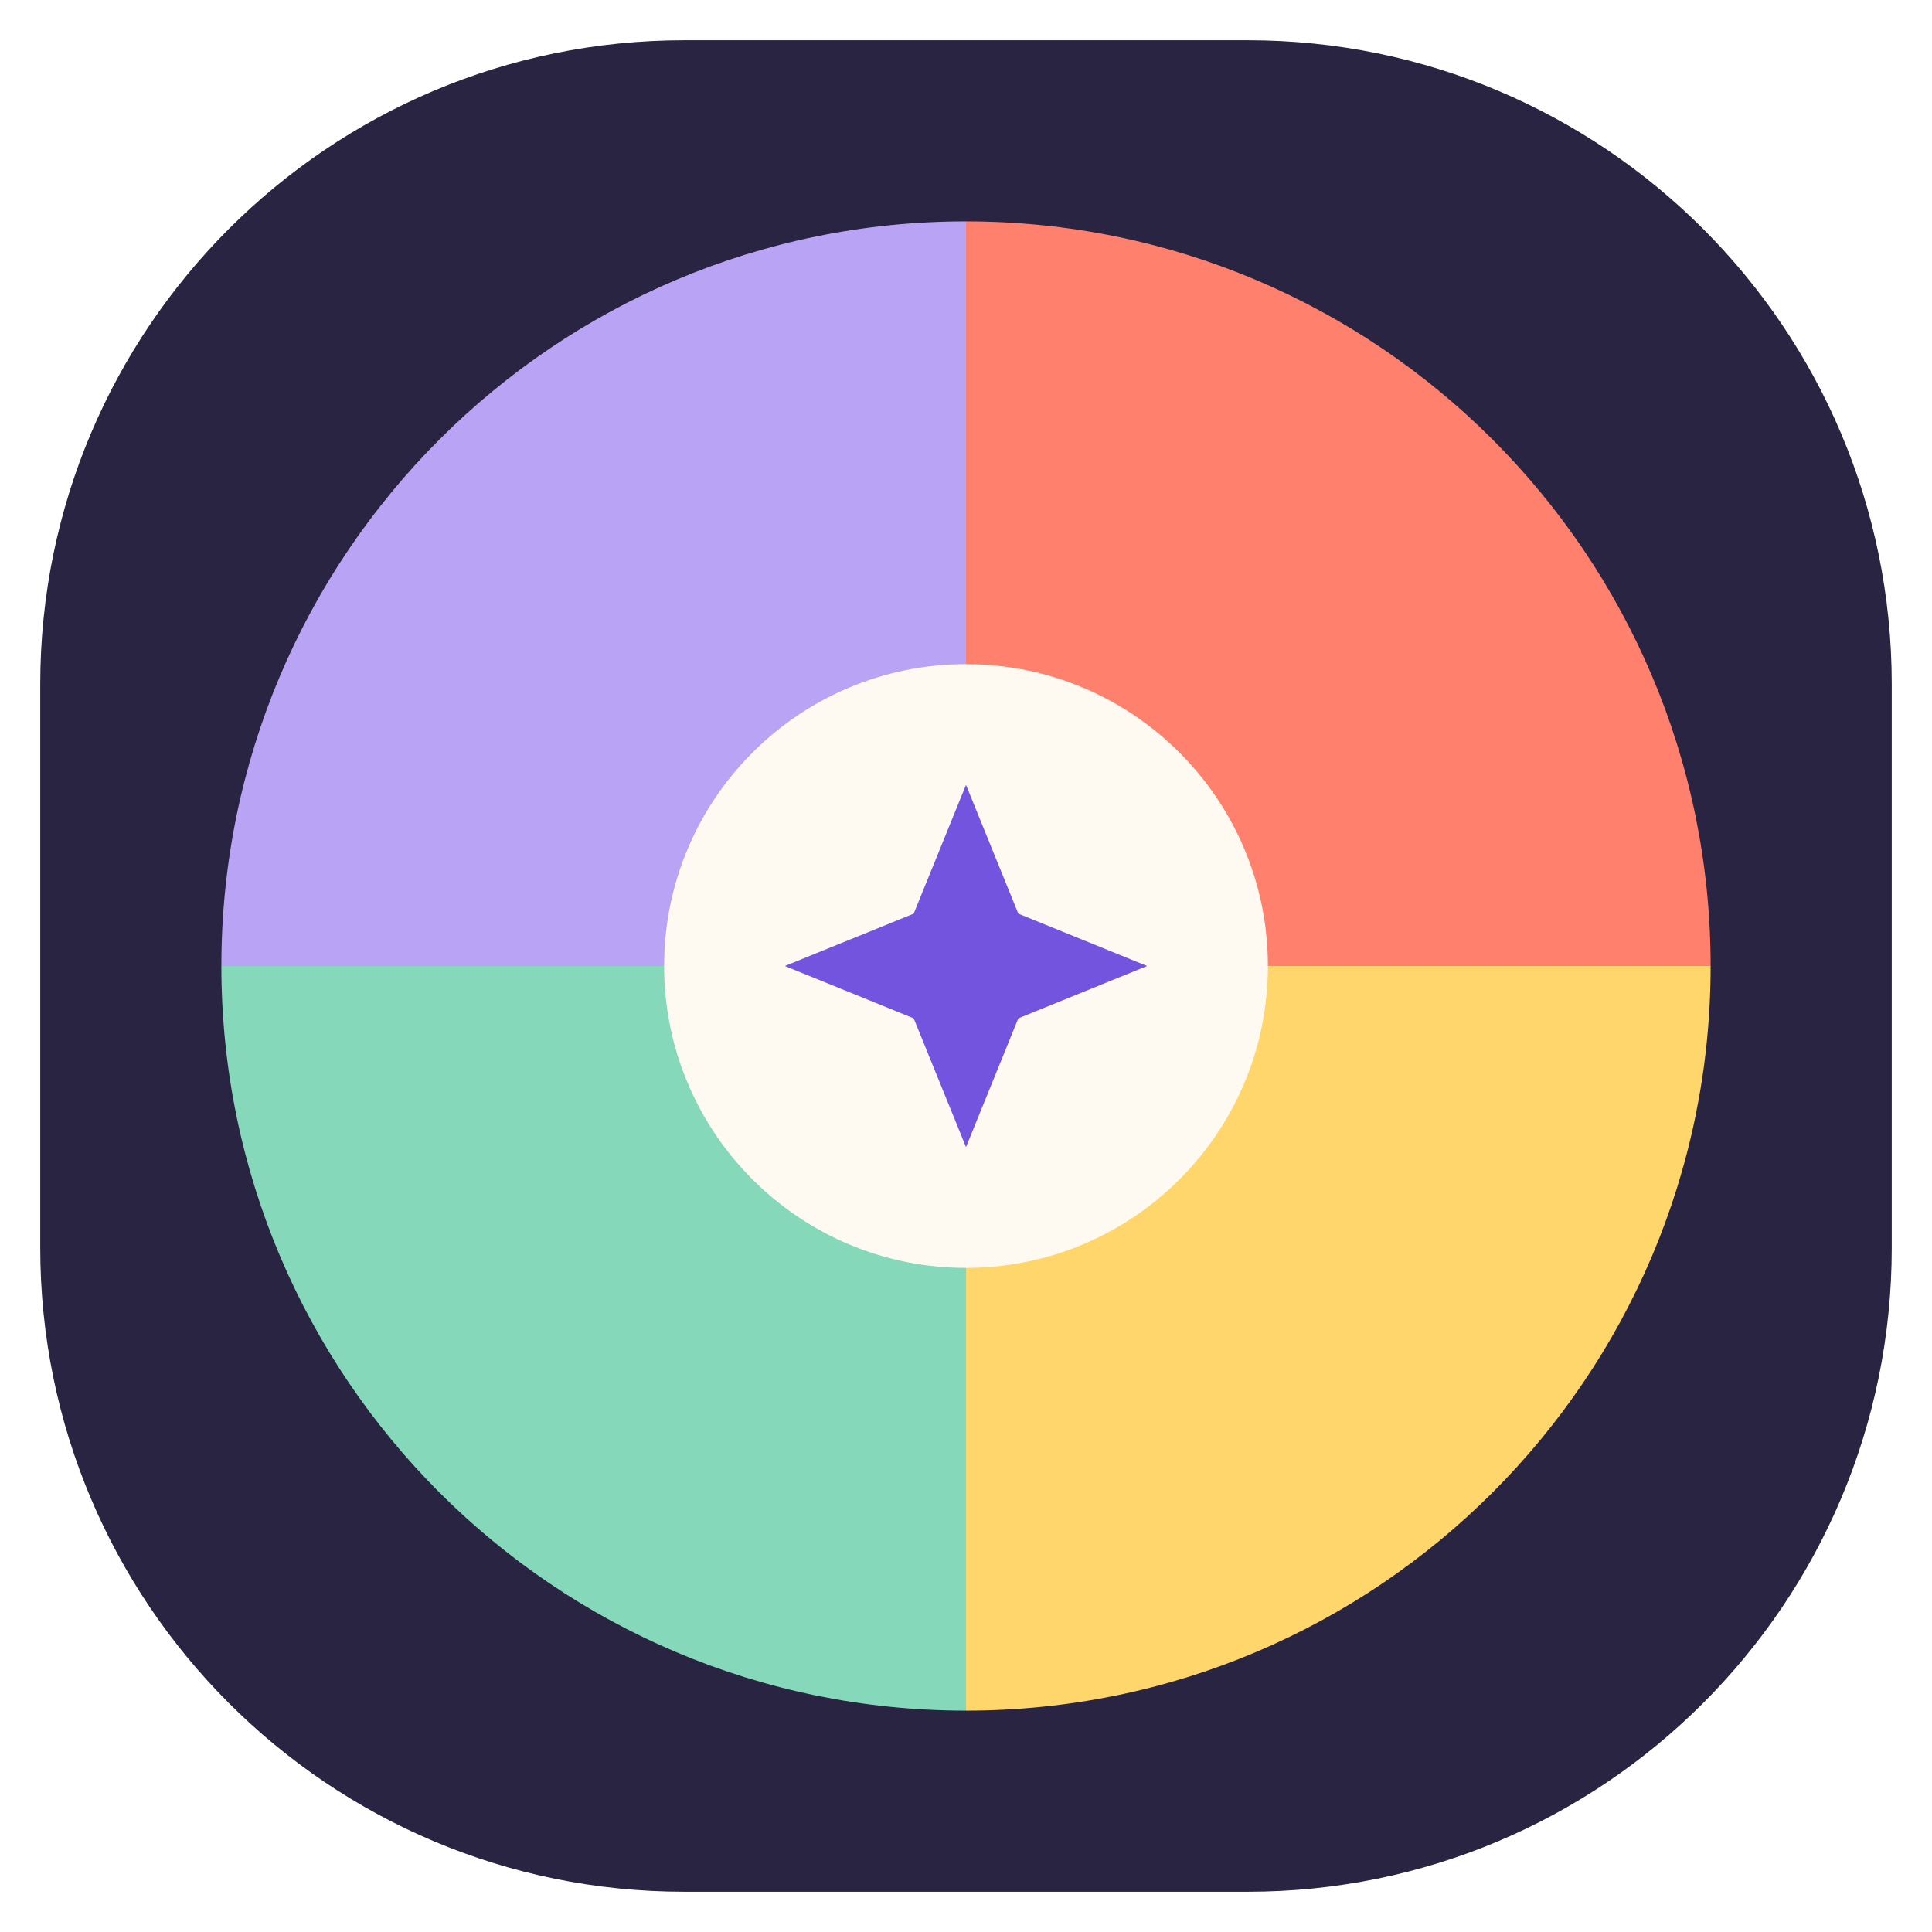
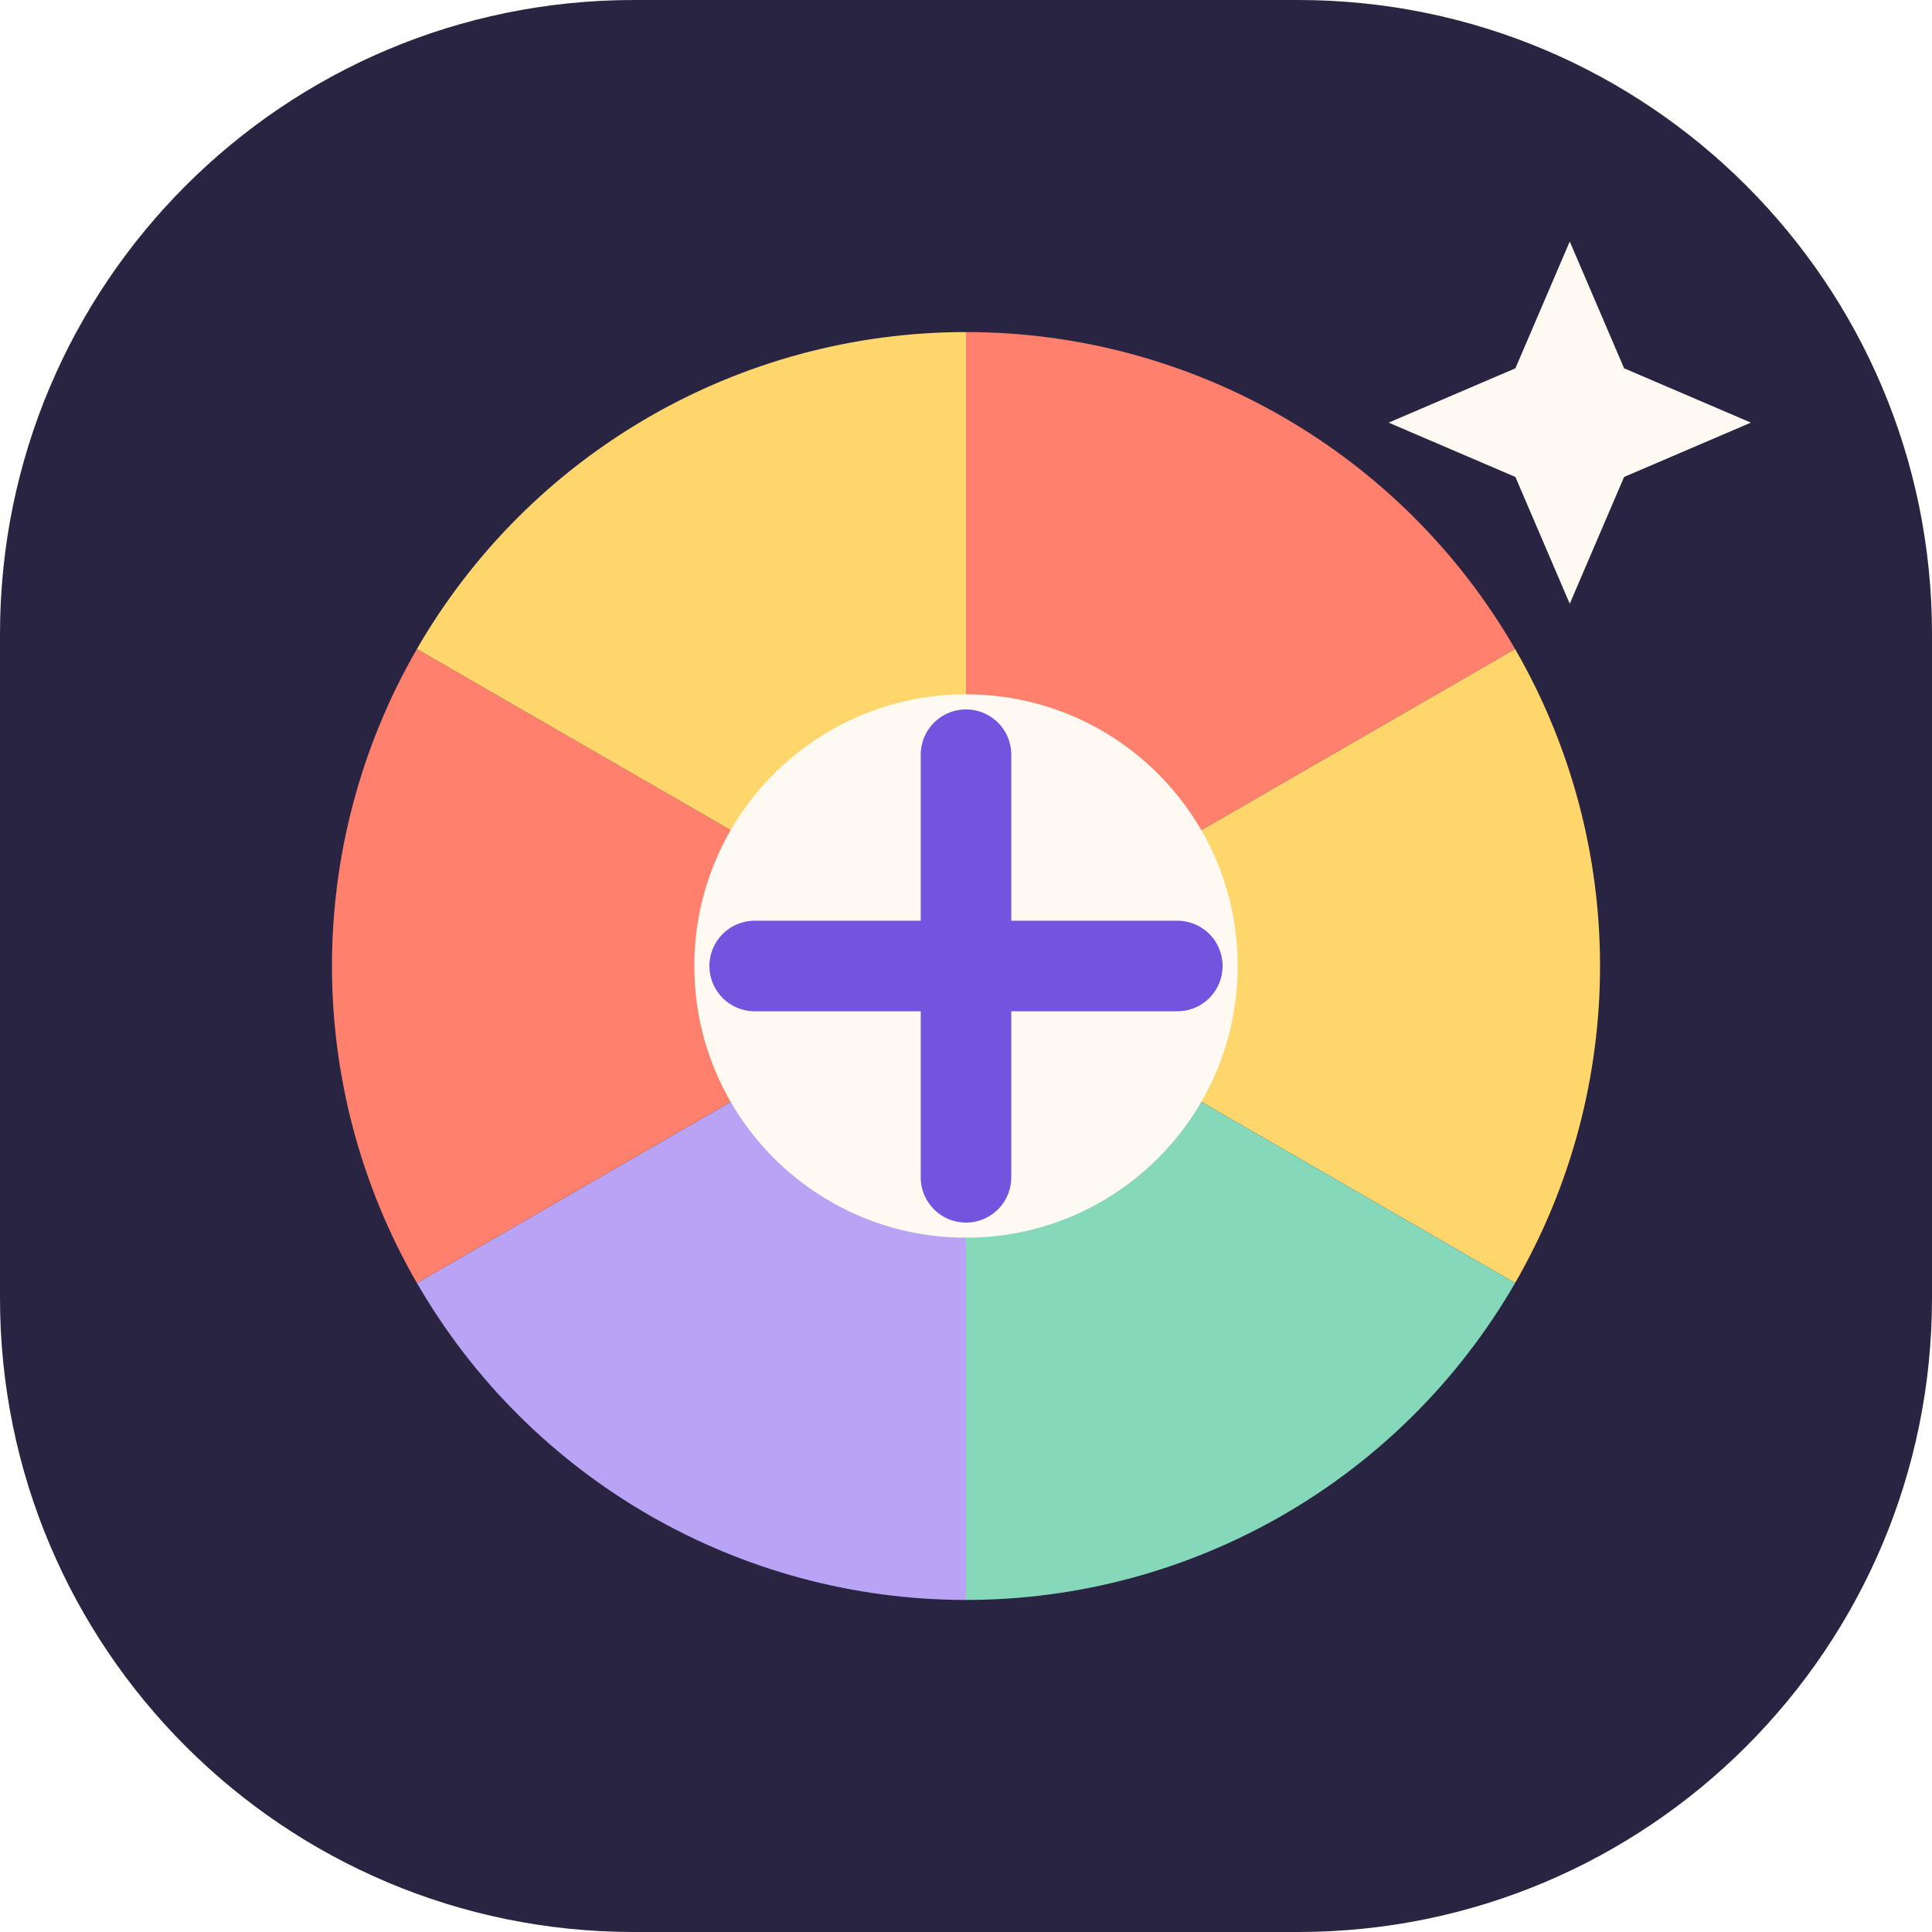
- <svg xmlns="http://www.w3.org/2000/svg" viewBox="0 0 48 48" fill="none">
-   <rect x="1" y="1" width="46" height="46" rx="16" fill="#292441" />
-   <path d="M24 5.5a18.5 18.5 0 0 1 18.5 18.5H24V5.5Z" fill="#FF806C" />
-   <path d="M42.5 24A18.5 18.5 0 0 1 24 42.5V24h18.5Z" fill="#FFD66B" />
-   <path d="M24 42.5A18.5 18.5 0 0 1 5.5 24H24v18.5Z" fill="#86D8BB" />
-   <path d="M5.5 24A18.5 18.5 0 0 1 24 5.5V24H5.5Z" fill="#B9A3F4" />
-   <circle cx="24" cy="24" r="7.5" fill="#FFFAF1" />
-   <path d="m24 19.5 1.3 3.2 3.2 1.3-3.2 1.3-1.3 3.2-1.3-3.2-3.2-1.3 3.2-1.3 1.3-3.2Z" fill="#7354DF" />
+ <svg xmlns="http://www.w3.org/2000/svg" viewBox="0 0 64 64" fill="none">
+   <rect width="64" height="64" rx="21" fill="#292441" />
+   <path d="M32 11a21 21 0 0 1 18.19 10.5L32 32V11Z" fill="#FF806C" />
+   <path d="M50.19 21.5A21 21 0 0 1 50.19 42.5L32 32l18.19-10.5Z" fill="#FFD66B" />
+   <path d="M50.19 42.5A21 21 0 0 1 32 53V32l18.19 10.5Z" fill="#86D8BB" />
+   <path d="M32 53A21 21 0 0 1 13.81 42.5L32 32v21Z" fill="#B9A3F4" />
+   <path d="M13.81 42.5A21 21 0 0 1 13.81 21.5L32 32 13.81 42.5Z" fill="#FF806C" />
+   <path d="M13.81 21.5A21 21 0 0 1 32 11V32L13.81 21.5Z" fill="#FFD66B" />
+   <circle cx="32" cy="32" r="9" fill="#FFFAF1" />
+   <path d="M32 25v14M25 32h14" stroke="#7354DF" stroke-linecap="round" stroke-width="3" />
+   <path d="m52 8 1.8 4.2L58 14l-4.2 1.8L52 20l-1.8-4.2L46 14l4.2-1.8L52 8Z" fill="#FFFAF1" />
</svg>
